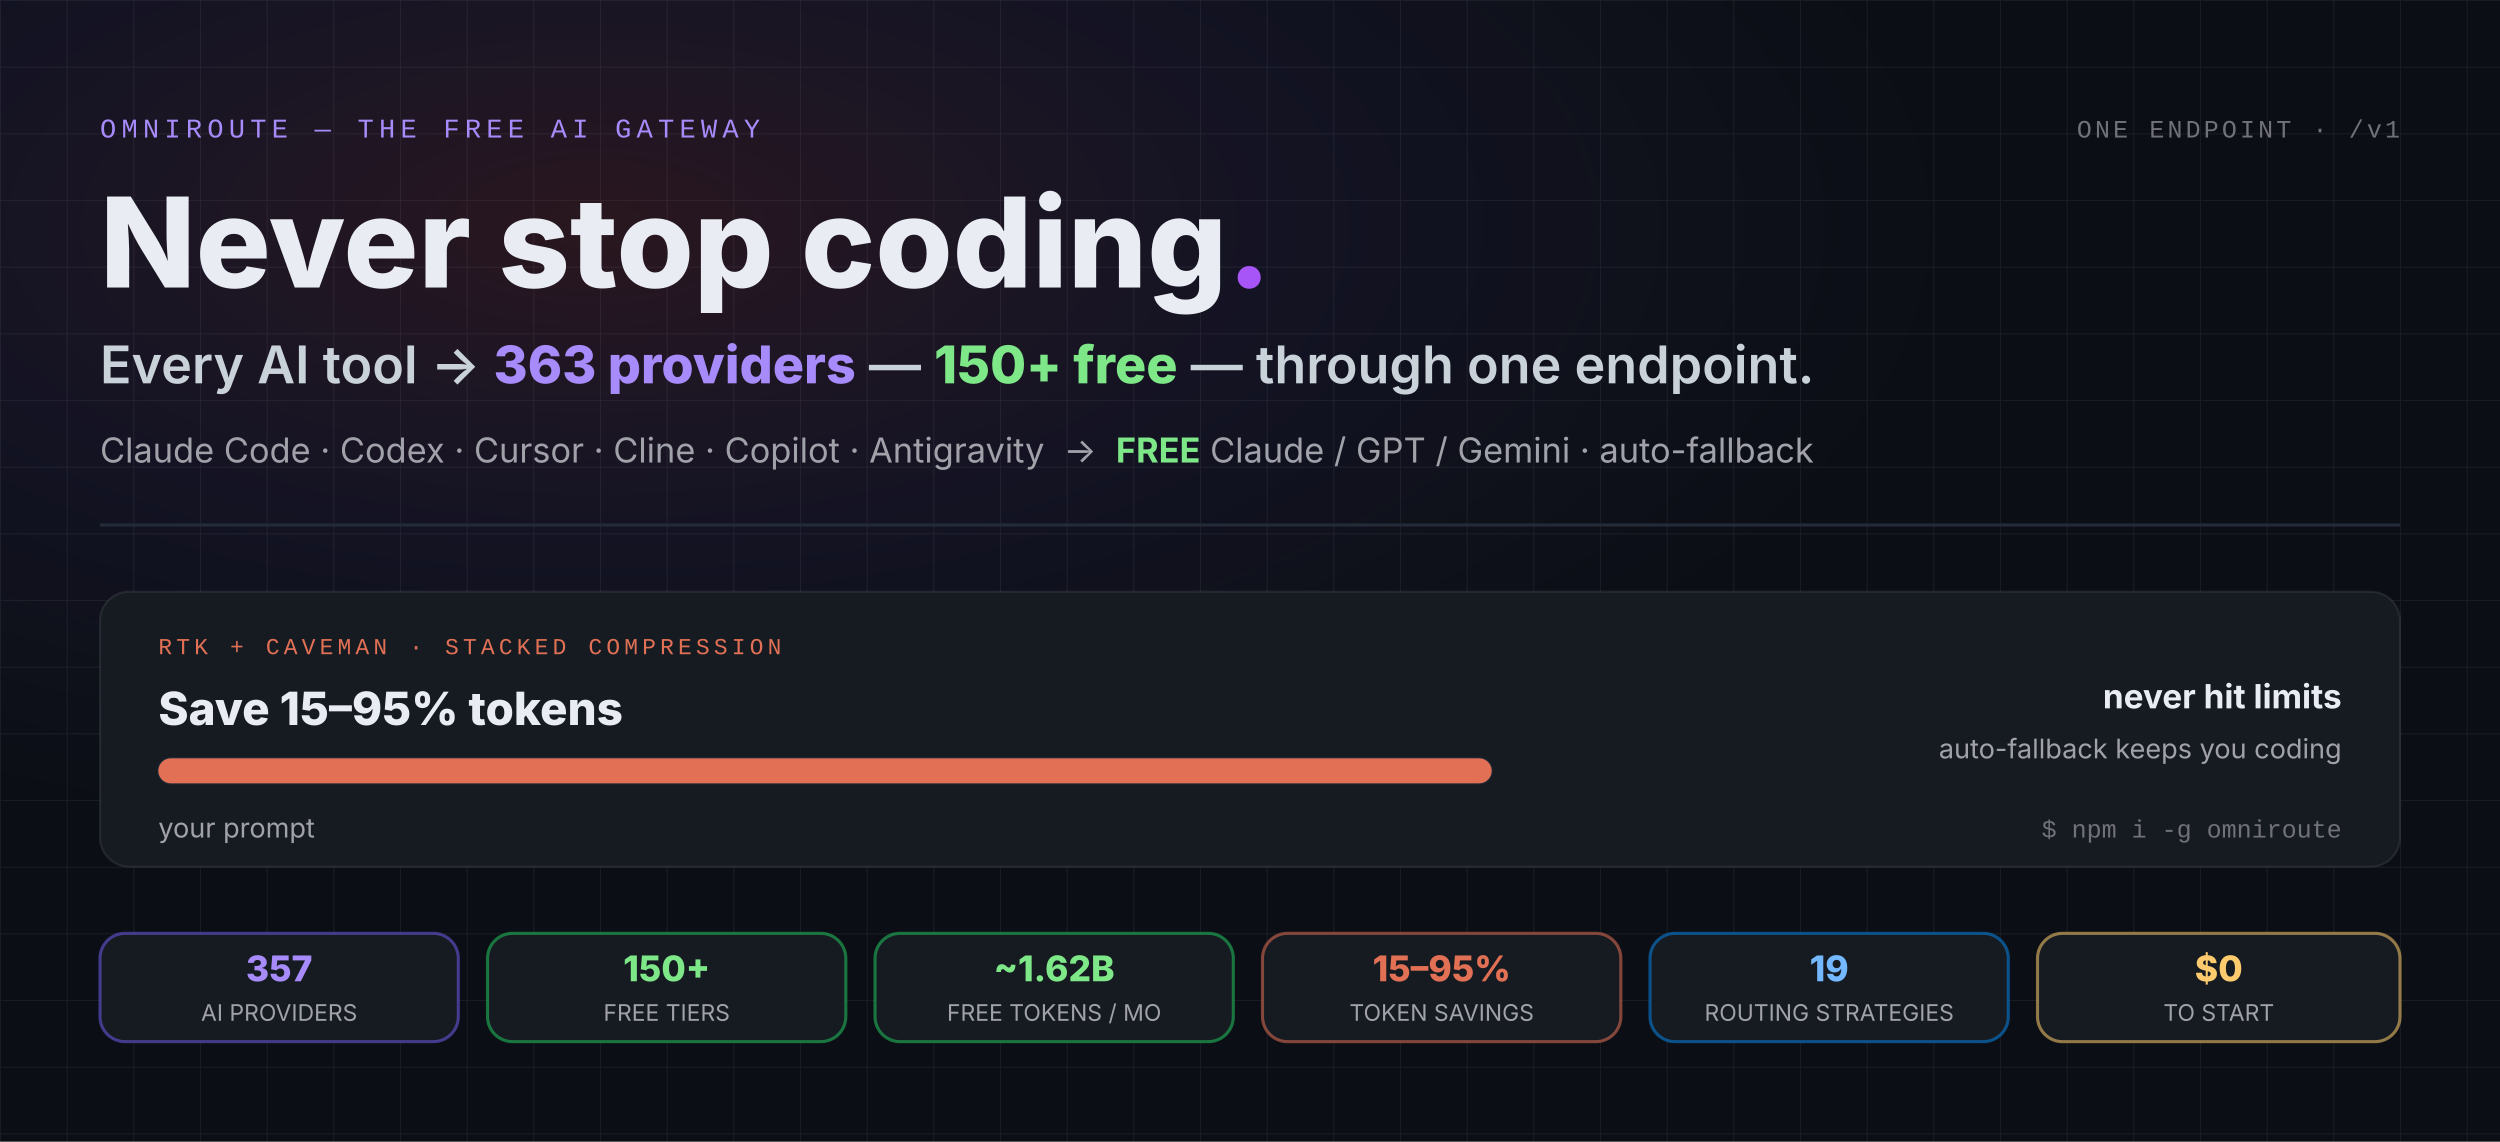
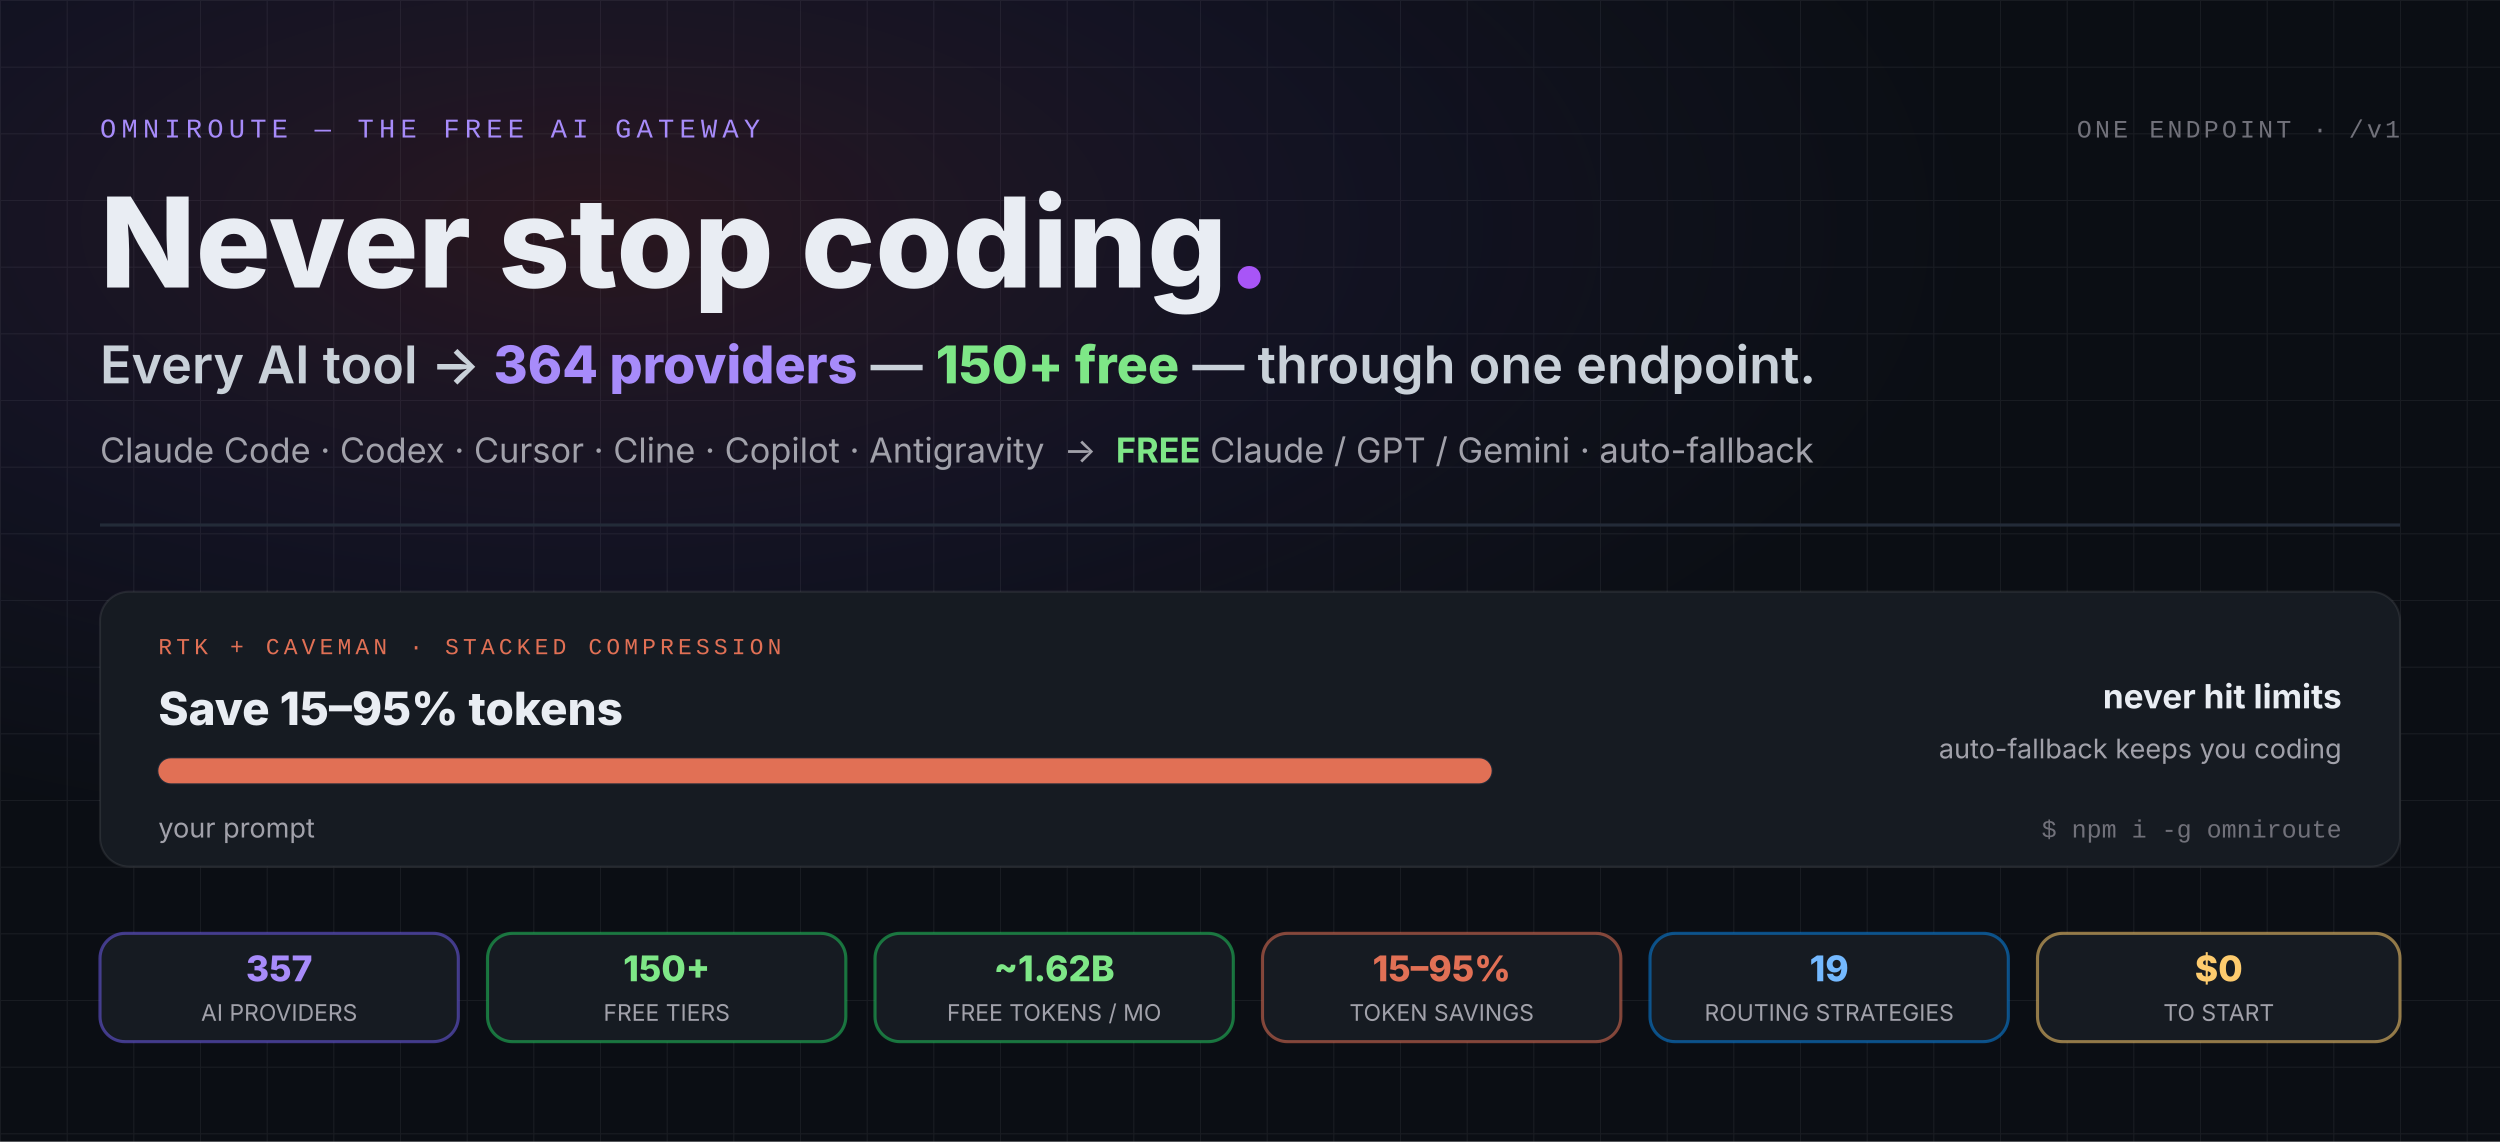
- <svg xmlns="http://www.w3.org/2000/svg" viewBox="0 0 1200 548" role="img" aria-label="OmniRoute hero: Never stop coding. Every AI tool to 363 providers — 150+ free — through one endpoint. Claude Code, Codex, Cursor, Cline, Copilot and Antigravity into free Claude, GPT and Gemini with auto-fallback. RTK + Caveman stacked compression saves 15 to 95 percent of tokens — about 89 percent average on tool-heavy sessions — so you never hit limits. Stats: 363 AI providers, 150+ free tiers, about 1.62B free tokens per month, 15 to 95 percent token savings, 20 routing strategies, zero dollars to start.">
+ <svg xmlns="http://www.w3.org/2000/svg" viewBox="0 0 1200 548" role="img" aria-label="OmniRoute hero: Never stop coding. Every AI tool to 364 providers — 150+ free — through one endpoint. Claude Code, Codex, Cursor, Cline, Copilot and Antigravity into free Claude, GPT and Gemini with auto-fallback. RTK + Caveman stacked compression saves 15 to 95 percent of tokens — about 89 percent average on tool-heavy sessions — so you never hit limits. Stats: 364 AI providers, 150+ free tiers, about 1.62B free tokens per month, 15 to 95 percent token savings, 20 routing strategies, zero dollars to start.">
  <defs>
    <pattern id="gridPaperH" width="32" height="32" patternUnits="userSpaceOnUse">
      <path d="M 32 0 L 0 0 0 32" fill="none" stroke="#ffffff" stroke-opacity="0.06" stroke-width="1" />
    </pattern>
    <radialGradient id="bgGlowH" cx="24%" cy="20%" r="55%">
      <stop offset="0%" stop-color="#e54d5e" stop-opacity="0.14" />
      <stop offset="55%" stop-color="#8b5cf6" stop-opacity="0.06" />
      <stop offset="100%" stop-color="#6366f1" stop-opacity="0" />
    </radialGradient>
    <linearGradient id="gradBrandH" x1="0" y1="0" x2="1" y2="1">
      <stop offset="0%" stop-color="#e54d5e" />
      <stop offset="100%" stop-color="#a855f7" />
    </linearGradient>
    <path id="dividerPathH" d="M 48,252 L 1152,252" />
  </defs>
  <rect width="1200" height="548" fill="#0b0e14" />
  <rect width="1200" height="548" fill="url(#gridPaperH)" />
  <rect width="1200" height="548" fill="url(#bgGlowH)" />
  <text x="48" y="66" font-family="Consolas, 'Courier New', monospace" font-size="13" letter-spacing="2.5" fill="#a78bfa">OMNIROUTE — THE FREE AI GATEWAY</text>
  <text x="1152" y="66" text-anchor="end" font-family="Consolas, 'Courier New', monospace" font-size="12" letter-spacing="1.5" fill="#71717a">ONE ENDPOINT · /v1</text>
  <text x="48" y="138" font-family="Inter, 'Segoe UI', Arial, Helvetica, system-ui, sans-serif" font-size="60" font-weight="800" fill="#e9edf3">Never stop coding<tspan fill="#a855f7">.</tspan>
  </text>
-   <text x="48" y="184" font-family="Inter, 'Segoe UI', Arial, Helvetica, system-ui, sans-serif" font-size="25" font-weight="600" fill="#c9d1d9">Every AI tool → <tspan fill="#a78bfa" font-weight="800">363 providers</tspan> — <tspan fill="#7ee787" font-weight="800">150+ free</tspan> — through one endpoint.</text>
+   <text x="48" y="184" font-family="Inter, 'Segoe UI', Arial, Helvetica, system-ui, sans-serif" font-size="25" font-weight="600" fill="#c9d1d9">Every AI tool → <tspan fill="#a78bfa" font-weight="800">364 providers</tspan> — <tspan fill="#7ee787" font-weight="800">150+ free</tspan> — through one endpoint.</text>
  <text x="48" y="222" font-family="Inter, 'Segoe UI', Arial, Helvetica, system-ui, sans-serif" font-size="16.5" fill="#a1a1aa">Claude Code · Codex · Cursor · Cline · Copilot · Antigravity  →  <tspan fill="#7ee787" font-weight="700">FREE</tspan> Claude / GPT / Gemini · auto-fallback</text>
  <line x1="48" y1="252" x2="1152" y2="252" stroke="#232b38" stroke-width="1.5" />
  <circle r="4" fill="url(#gradBrandH)" opacity="0">
    <animateMotion dur="6s" repeatCount="indefinite" keyPoints="0;1" keyTimes="0;1" calcMode="linear">
      <mpath href="#dividerPathH" />
    </animateMotion>
    <animate attributeName="opacity" values="0;0.9;0.9;0" keyTimes="0;0.08;0.6;0.75" dur="6s" repeatCount="indefinite" />
  </circle>
  <g>
    <rect x="48" y="284" width="1104" height="132" rx="14" fill="#161b22" stroke="#ffffff" stroke-opacity="0.08" stroke-width="1" />
    <text x="76" y="314" font-family="Consolas, 'Courier New', monospace" font-size="11" letter-spacing="2" fill="#e17055">RTK + CAVEMAN · STACKED COMPRESSION</text>
    <text x="76" y="348" font-family="Inter, 'Segoe UI', Arial, Helvetica, system-ui, sans-serif" font-size="22" font-weight="800" fill="#e9edf3">Save 15–95% tokens</text>
    <rect x="76" y="364" width="640" height="12" rx="6" fill="#0b0e14" stroke="#232b38" stroke-width="1" />
    <rect x="76" y="364" width="640" height="12" rx="6" fill="#e17055">
      <animate attributeName="width" values="640;640;70;70;640" keyTimes="0;0.12;0.5;0.88;1" dur="8s" repeatCount="indefinite" calcMode="spline" keySplines="0.4 0 0.2 1;0.4 0 0.2 1;0.4 0 0.2 1;0.4 0 0.2 1" />
    </rect>
    <text x="76" y="402" font-family="Inter, 'Segoe UI', Arial, Helvetica, system-ui, sans-serif" font-size="13" fill="#a1a1aa">your prompt
      <animate attributeName="opacity" values="1;1;0;0;1" keyTimes="0;0.12;0.35;0.88;1" dur="8s" repeatCount="indefinite" calcMode="discrete" />
    </text>
    <text x="76" y="402" font-family="Inter, 'Segoe UI', Arial, Helvetica, system-ui, sans-serif" font-size="13" font-weight="700" fill="#e17055" opacity="0">−89% avg on tool-heavy sessions
      <animate attributeName="opacity" values="0;0;1;1;0" keyTimes="0;0.35;0.36;0.88;1" dur="8s" repeatCount="indefinite" calcMode="discrete" />
    </text>
    <text x="1124" y="340" text-anchor="end" font-family="Inter, 'Segoe UI', Arial, Helvetica, system-ui, sans-serif" font-size="16" font-weight="700" fill="#e9edf3">never hit limits</text>
    <text x="1124" y="364" text-anchor="end" font-family="Inter, 'Segoe UI', Arial, Helvetica, system-ui, sans-serif" font-size="13" fill="#a1a1aa">auto-fallback keeps you coding</text>
    <text x="1124" y="402" text-anchor="end" font-family="Consolas, 'Courier New', monospace" font-size="12" fill="#71717a">$ npm i -g omniroute</text>
  </g>
  <g font-family="Inter, 'Segoe UI', Arial, Helvetica, system-ui, sans-serif" text-anchor="middle">
    <rect x="48" y="448" width="172" height="52" rx="12" fill="#161b22" stroke="#6c5ce7" stroke-opacity="0.55" stroke-width="1.5" />
    <text x="134" y="471" font-size="17" font-weight="800" fill="#a78bfa">357</text>
    <text x="134" y="490" font-size="11" fill="#a1a1aa">AI PROVIDERS</text>
    <rect x="234" y="448" width="172" height="52" rx="12" fill="#161b22" stroke="#22c55e" stroke-opacity="0.55" stroke-width="1.5" />
    <text x="320" y="471" font-size="17" font-weight="800" fill="#7ee787">150+</text>
    <text x="320" y="490" font-size="11" fill="#a1a1aa">FREE TIERS</text>
    <rect x="420" y="448" width="172" height="52" rx="12" fill="#161b22" stroke="#22c55e" stroke-opacity="0.55" stroke-width="1.5" />
    <text x="506" y="471" font-size="17" font-weight="800" fill="#7ee787">~1.62B</text>
    <text x="506" y="490" font-size="11" fill="#a1a1aa">FREE TOKENS / MO</text>
    <rect x="606" y="448" width="172" height="52" rx="12" fill="#161b22" stroke="#e17055" stroke-opacity="0.55" stroke-width="1.5" />
    <text x="692" y="471" font-size="17" font-weight="800" fill="#e17055">15–95%</text>
    <text x="692" y="490" font-size="11" fill="#a1a1aa">TOKEN SAVINGS</text>
    <rect x="792" y="448" width="172" height="52" rx="12" fill="#161b22" stroke="#0984e3" stroke-opacity="0.55" stroke-width="1.5" />
    <text x="878" y="471" font-size="17" font-weight="800" fill="#74b9ff">19</text>
    <text x="878" y="490" font-size="11" fill="#a1a1aa">ROUTING STRATEGIES</text>
    <rect x="978" y="448" width="174" height="52" rx="12" fill="#161b22" stroke="#fdcb6e" stroke-opacity="0.55" stroke-width="1.5" />
    <text x="1065" y="471" font-size="17" font-weight="800" fill="#fdcb6e">$0</text>
    <text x="1065" y="490" font-size="11" fill="#a1a1aa">TO START</text>
  </g>
</svg>
